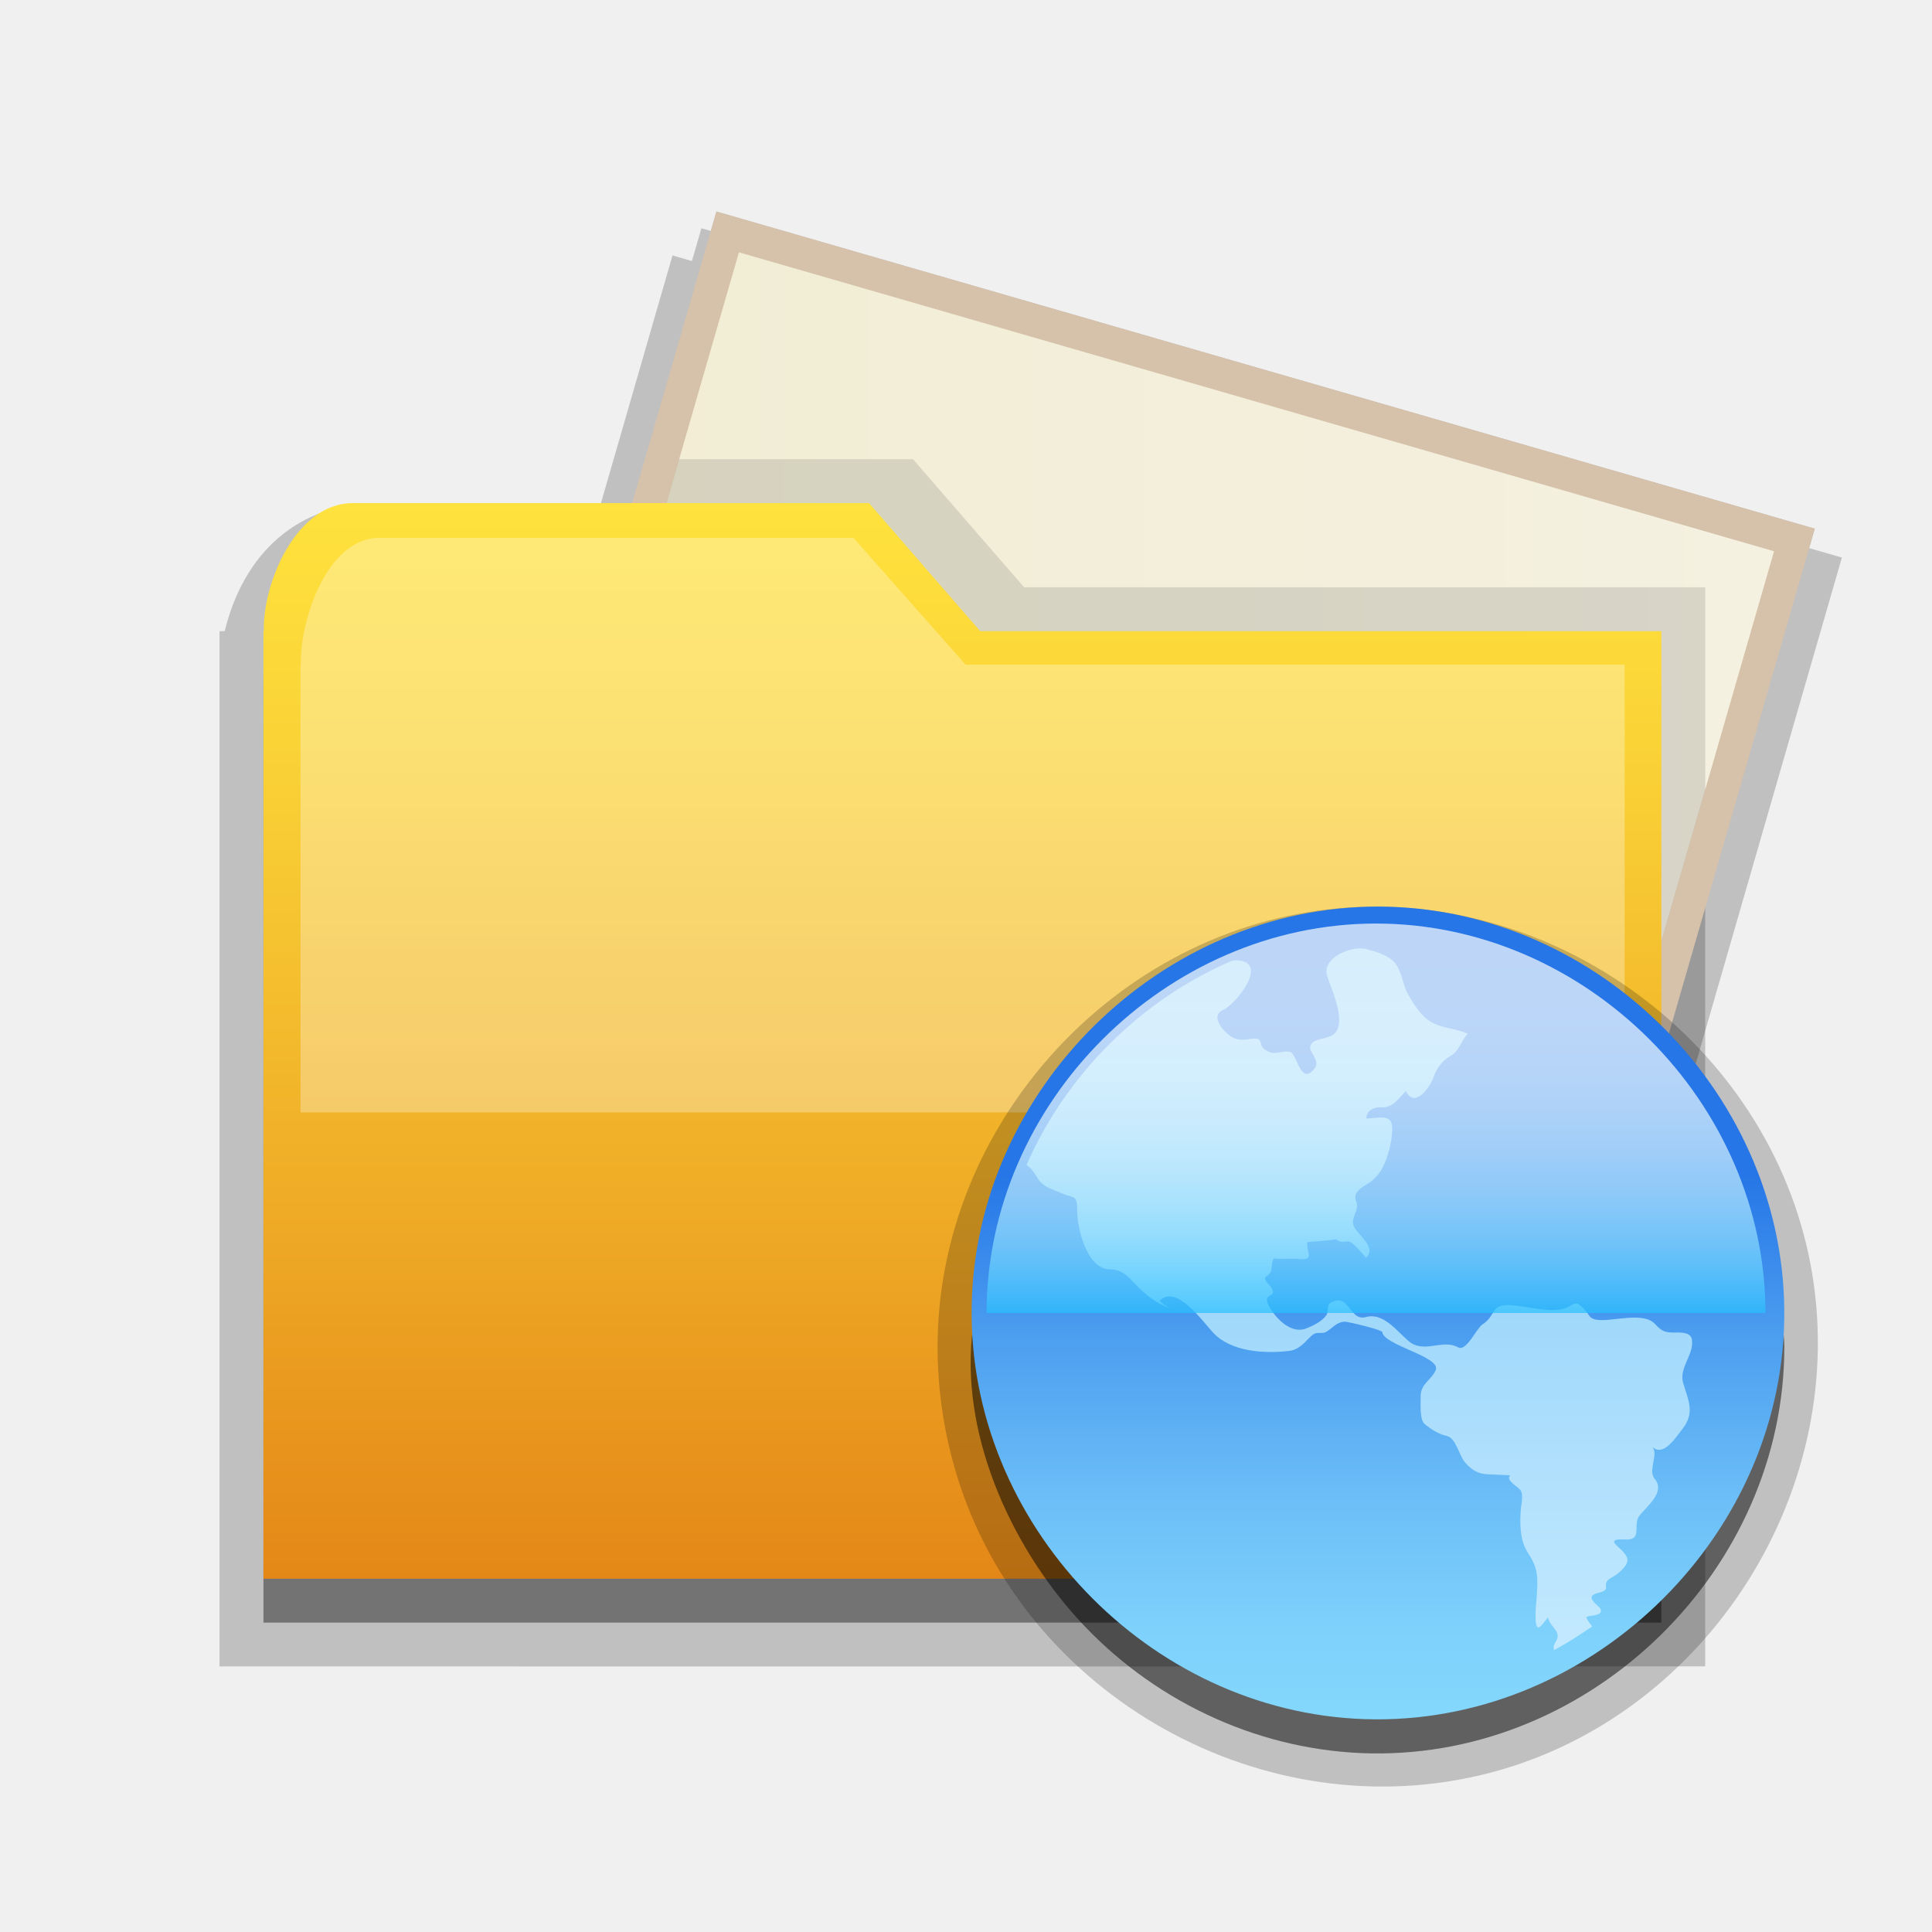
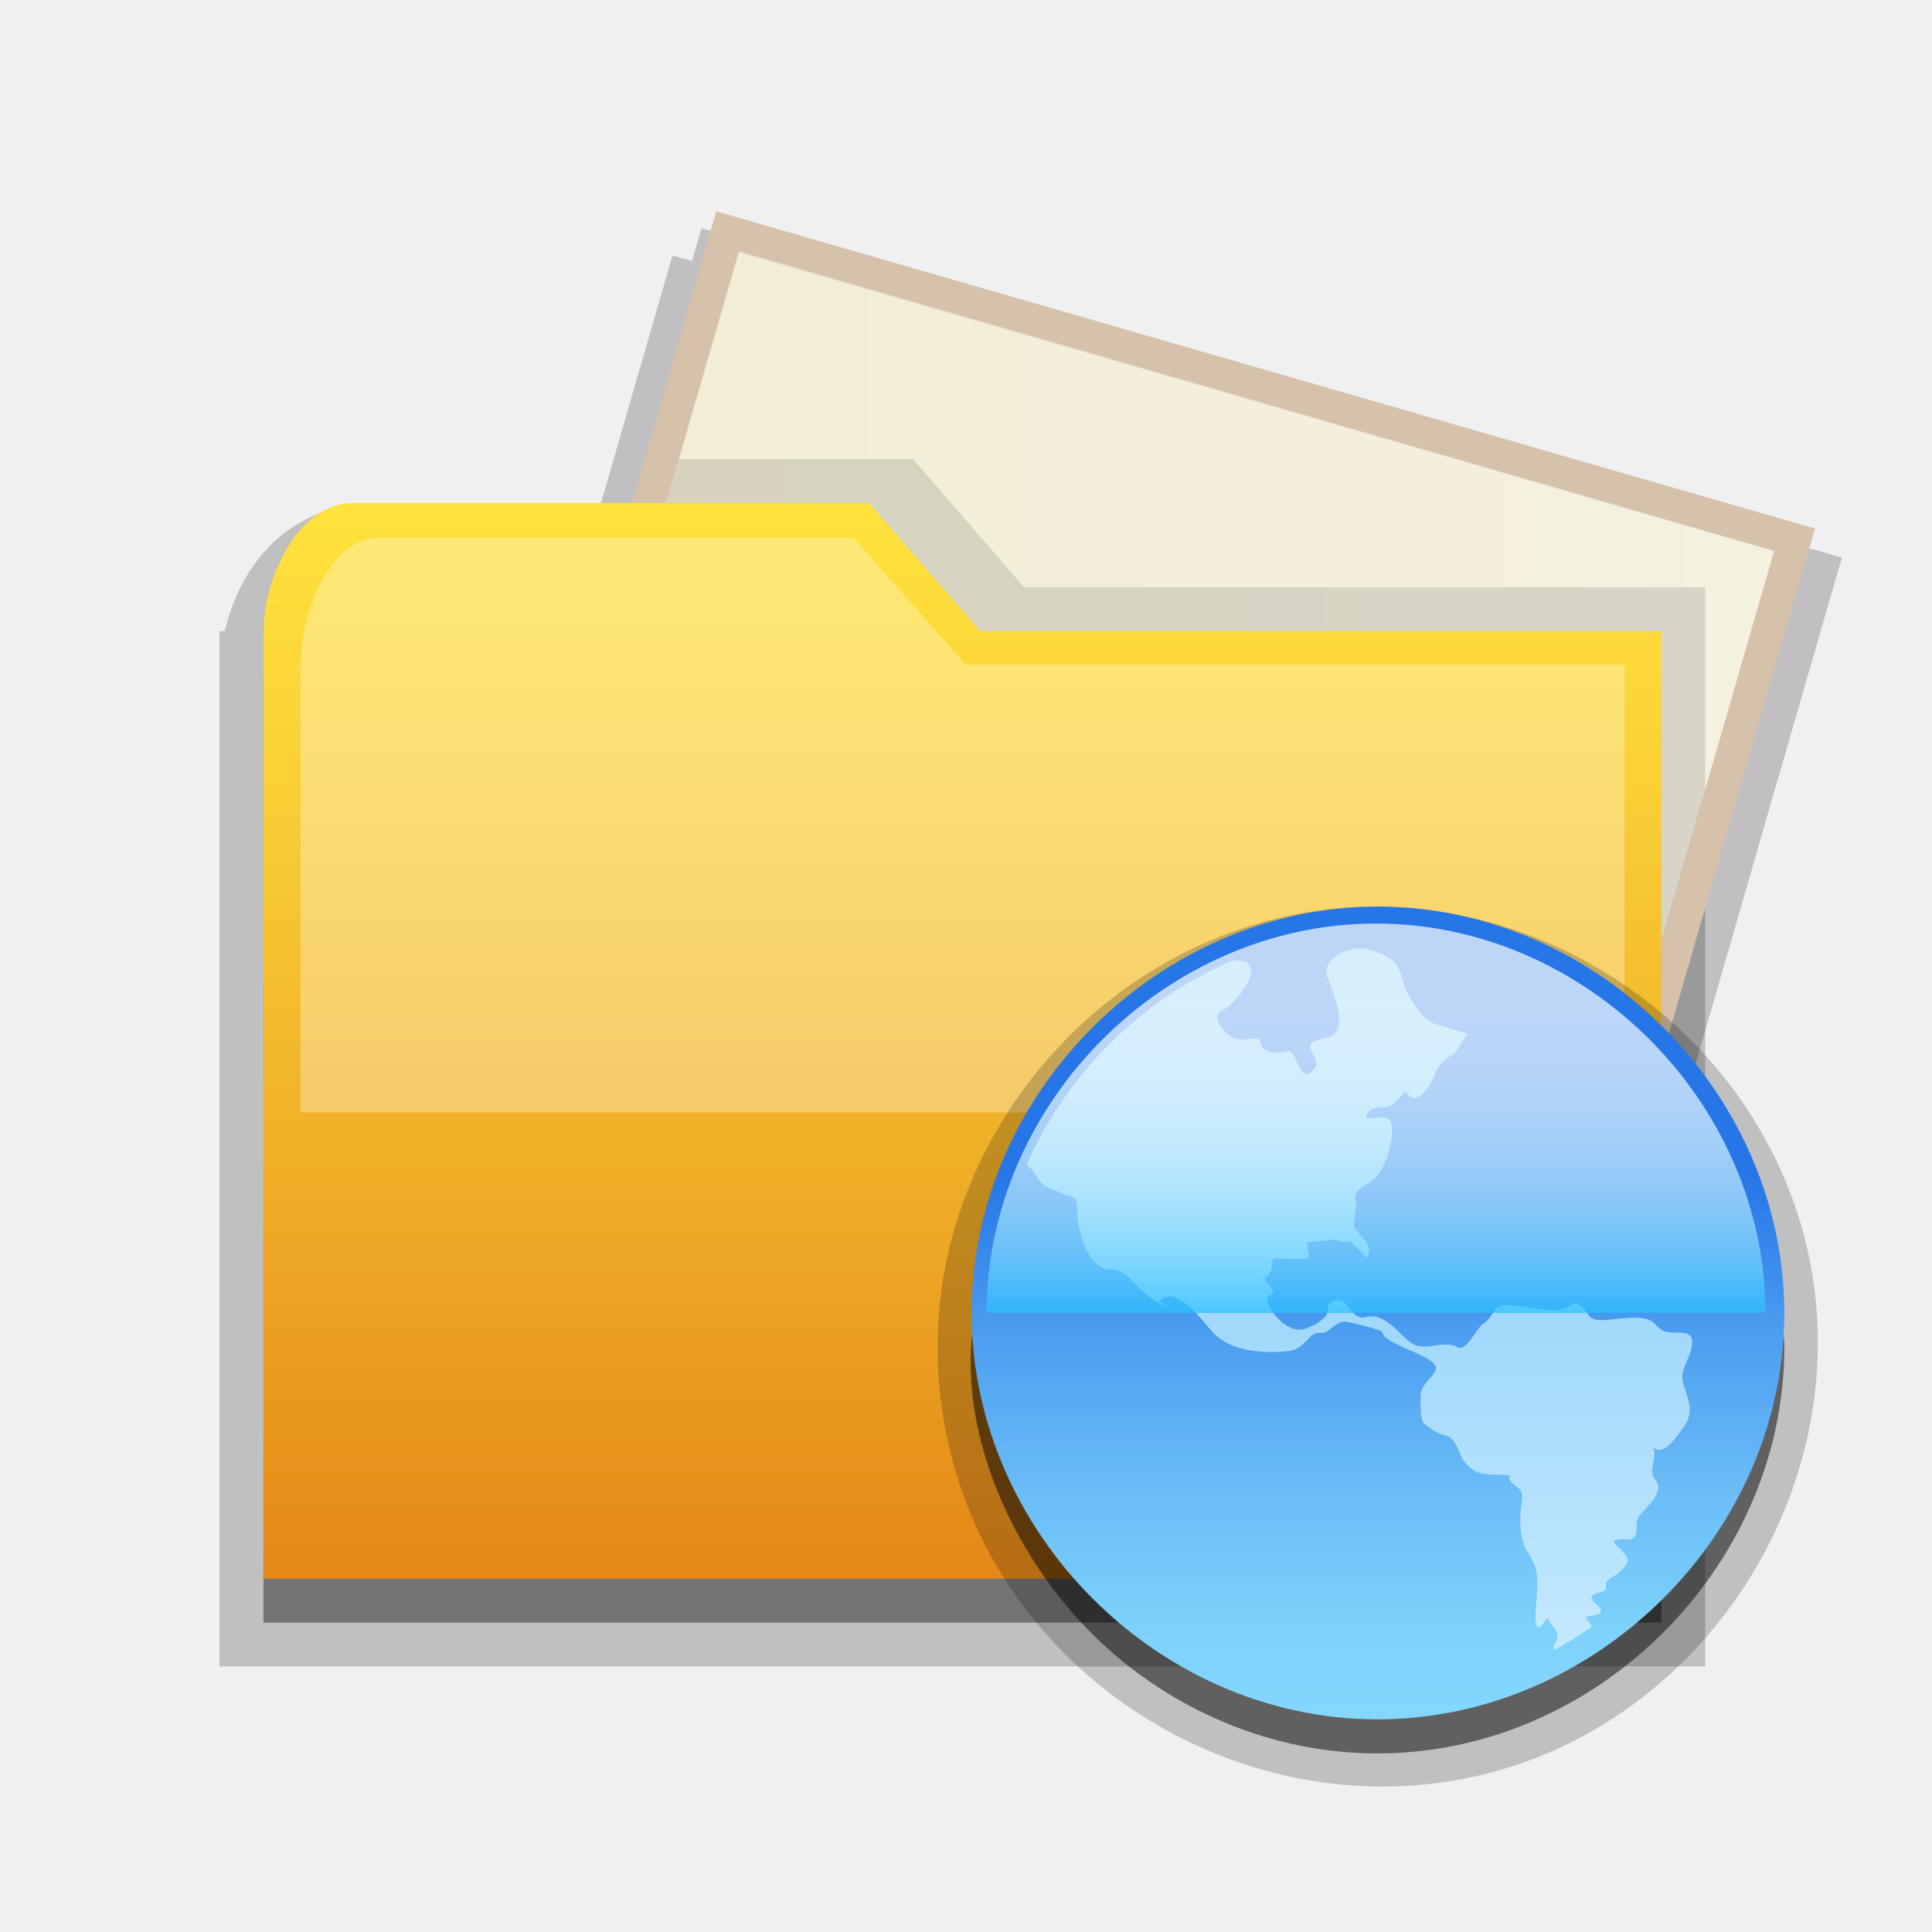
- <svg xmlns="http://www.w3.org/2000/svg" xmlns:xlink="http://www.w3.org/1999/xlink" contentScriptType="text/ecmascript" zoomAndPan="magnify" baseProfile="tiny" contentStyleType="text/css" version="1.1" width="44px" preserveAspectRatio="xMidYMid meet" viewBox="0 0 44 44" height="44px" x="0px" y="0px">
-   <g>
-     <g>
-       <g>
-         <rect width="44" fill="none" height="44" />
-         <path d="M 35.898 14.374 L 35.898 14.374 C 31.523 14.375 27.15 14.375 22.777 14.375 L 20.247 11.458 C 17.75 11.458 15.252 11.458 12.755 11.458 C 11.37 11.458 9.985 11.458 8.6 11.458 C 6.792 11.458 5.553 12.589 5.117 14.375 L 4.999 14.375 C 4.999 22.234 4.999 30.093 4.999 37.951 C 13.558 37.951 22.118 37.956 30.677 37.952 C 33.397 37.951 36.115 37.95 38.835 37.95 C 38.835 30.092 38.835 22.233 38.835 14.374 L 35.898 14.374 " fill-opacity="0.2" />
-         <path d="M 35.898 15.375 C 31.374 15.375 26.847 15.375 22.324 15.375 L 19.792 12.458 L 8.031 12.458 C 6.738 12.458 5.976 14.3 6.009 15.375 L 6.0 15.375 C 6.0 22.568 6.0 29.761 6.0 36.954 C 14.738 36.954 23.477 36.954 32.213 36.954 C 34.087 36.954 35.962 36.954 37.836 36.954 C 37.836 29.761 37.836 22.568 37.836 15.375 L 35.898 15.375 " fill-opacity="0.4" />
-         <g>
-           <path d="M 41.202 12.483 L 41.33 12.04 L 16.316 4.817 L 16.188 5.26 L 15.974 5.198 L 15.758 5.945 L 15.316 5.817 L 9.767 25.025 L 10.207 25.152 L 10.146 25.363 L 10.628 25.504 L 36.12 32.873 L 36.469 31.67 L 41.948 12.698 L 41.202 12.483 z M 35.438 31.633 L 35.0 31.505 L 35.066 31.266 L 35.506 31.393 L 35.438 31.633 z " fill-opacity="0.2" />
-           <polygon fill="#d6c1aa" points="16.316,4.817 10.767,24.025 35.781,31.254 35.988,30.532 41.33,12.04     " />
-           <linearGradient x1="291.695" gradientTransform="matrix(1 0 0 -1 -280 -1598)" y1="-1616.036" x2="320.402" gradientUnits="userSpaceOnUse" y2="-1616.036" xlink:type="simple" xlink:actuate="onLoad" id="SVGID_1_" xlink:show="other">
-             <stop stop-color="#e8e0b5" offset="0" />
-             <stop stop-color="#ede7cc" offset="1" />
-           </linearGradient>
-           <polygon fill="url(#SVGID_1_)" points="35.271,30.325 11.696,23.516 16.828,5.747 40.402,12.555     " />
-           <g>
-             <path d="M 38.836 13.375 L 36.898 13.375 L 29.527 13.375 L 29.525 13.375 L 23.324 13.375 L 20.792 10.458 L 15.467 10.458 L 11.696 23.516 L 35.272 30.329 L 38.836 17.983 C 38.836 16.98 38.836 16.08 38.836 15.348 C 38.836 14.134 38.836 13.375 38.836 13.375 z " fill-opacity="0.2" />
-           </g>
-           <rect x="15.064" y="8.97" fill-opacity="0.4" transform="matrix(-0.9607 -0.2775 0.2775 -0.9607 49.8178 34.2379)" fill="#ffffff" width="24.536" height="9.248" />
-         </g>
-         <linearGradient x1="301.918" gradientTransform="matrix(1 0 0 -1 -280 -1598)" y1="-1609.458" x2="301.918" gradientUnits="userSpaceOnUse" y2="-1633.954" xlink:type="simple" xlink:actuate="onLoad" id="SVGID_2_" xlink:show="other">
-           <stop stop-color="#ffe23d" offset="0" />
-           <stop stop-color="#fad337" offset="0.224" />
-           <stop stop-color="#efab26" offset="0.654" />
-           <stop stop-color="#e48717" offset="1" />
-         </linearGradient>
-         <path fill="url(#SVGID_2_)" d="M 35.898 14.375 C 31.374 14.375 26.847 14.375 22.324 14.375 L 19.792 11.458 L 8.031 11.458 C 6.738 11.458 5.976 13.3 6.009 14.375 L 6.0 14.375 C 6.0 21.568 6.0 28.761 6.0 35.954 C 14.738 35.954 23.477 35.954 32.213 35.954 C 34.087 35.954 35.962 35.954 37.836 35.954 C 37.836 28.761 37.836 21.568 37.836 14.375 L 35.898 14.375 " />
-         <path fill="#ffffff" d="M 34.457 15.137 C 30.302 15.137 26.146 15.137 21.991 15.137 L 19.437 12.25 L 8.637 12.25 C 7.427 12.25 6.82 14.182 6.852 15.137 L 6.844 15.137 C 6.844 18.536 6.844 21.935 6.844 25.334 C 13.792 25.334 20.74 25.334 27.687 25.334 C 30.791 25.334 33.894 25.334 37.0 25.334 C 37.0 21.935 37.0 18.536 37.0 15.137 L 34.457 15.137 " fill-opacity="0.3" />
-       </g>
-     </g>
-     <g>
-       <path d="M 21.353 30.672 C 21.353 25.598 25.419 21.136 30.475 20.687 C 35.595 20.232 40.458 23.961 41.278 29.048 C 42.097 34.125 38.728 39.249 33.71 40.43 C 28.558 41.642 23.124 38.457 21.717 33.345 C 21.475 32.475 21.353 31.573 21.353 30.672 " fill-opacity="0.2" />
-       <path d="M 40.637 30.675 C 40.637 35.73 36.282 40.017 31.227 39.932 C 28.768 39.892 26.401 38.816 24.708 37.042 C 23.106 35.366 21.906 32.817 22.133 30.448 C 22.272 28.98 23.762 28.193 25.004 27.761 C 26.51 27.235 28.141 27.009 29.724 26.883 C 32.077 26.698 34.495 26.821 36.768 27.478 C 38.272 27.913 40.637 28.765 40.637 30.675 " fill-opacity="0.5" />
-       <linearGradient x1="1081.394" gradientTransform="matrix(1 0 0 1 -1050.011 -3832.024)" y1="3871.181" x2="1081.394" gradientUnits="userSpaceOnUse" y2="3852.672" xlink:type="simple" xlink:actuate="onLoad" id="SVGID_3_" xlink:show="other">
-         <stop stop-color="#84d8fd" offset="0" />
-         <stop stop-color="#7dd1fb" offset="0.113" />
-         <stop stop-color="#6bbef7" offset="0.275" />
-         <stop stop-color="#4d9ff0" offset="0.468" />
-         <stop stop-color="#2676e7" offset="0.67" />
-         <stop stop-color="#2676e7" offset="1" />
-       </linearGradient>
-       <path fill="url(#SVGID_3_)" d="M 31.38 20.647 C 36.433 20.647 40.721 25.0 40.635 30.055 C 40.55 35.107 36.127 39.323 31.076 39.152 C 26.145 38.986 22.046 34.688 22.129 29.75 C 22.21 24.813 26.444 20.647 31.38 20.647 " />
-       <linearGradient x1="254.96" gradientTransform="matrix(1 0 0 1 -224 -1496)" y1="1534.014" x2="254.96" gradientUnits="userSpaceOnUse" y2="1517.588" xlink:type="simple" xlink:actuate="onLoad" id="SVGID_4_" xlink:show="other">
-         <stop stop-color="#c5eaff" offset="0" />
-         <stop stop-color="#7ac6f7" offset="1" />
-       </linearGradient>
-       <path fill="url(#SVGID_4_)" d="M 38.533 30.51 C 38.512 30.345 38.292 30.345 38.168 30.348 C 37.924 30.352 37.853 30.327 37.687 30.149 C 37.44 29.88 36.769 30.082 36.441 30.064 C 36.174 30.047 36.225 29.963 36.068 29.804 C 35.868 29.605 35.868 29.705 35.674 29.783 C 35.334 29.922 34.753 29.74 34.383 29.722 C 33.942 29.704 34.078 29.962 33.76 30.164 C 33.628 30.252 33.396 30.787 33.209 30.685 C 32.844 30.482 32.427 30.846 32.072 30.536 C 31.807 30.307 31.498 29.885 31.108 29.995 C 30.728 30.099 30.737 29.438 30.313 29.662 C 30.199 29.722 30.268 29.858 30.21 29.947 C 30.113 30.094 29.907 30.192 29.75 30.254 C 29.404 30.392 29.059 30.03 28.904 29.753 C 28.713 29.408 29.14 29.586 28.934 29.301 C 28.897 29.249 28.752 29.131 28.84 29.07 C 29.033 28.938 28.911 28.838 29.012 28.656 C 28.995 28.68 29.457 28.666 29.502 28.666 C 29.582 28.666 29.826 28.728 29.807 28.569 C 29.804 28.542 29.741 28.286 29.785 28.286 C 29.86 28.286 30.44 28.234 30.427 28.22 C 30.488 28.296 30.608 28.288 30.69 28.271 C 30.8 28.25 31.045 28.58 31.11 28.645 C 31.367 28.407 30.915 28.125 30.831 27.921 C 30.75 27.728 30.972 27.56 30.888 27.368 C 30.797 27.154 31.008 27.044 31.166 26.947 C 31.442 26.779 31.568 26.462 31.646 26.16 C 31.683 25.997 31.713 25.826 31.704 25.66 C 31.687 25.354 31.359 25.473 31.118 25.473 C 31.119 25.285 31.295 25.211 31.46 25.218 C 31.73 25.232 31.848 25.015 32.017 24.849 C 32.228 25.272 32.588 24.722 32.648 24.533 C 32.711 24.341 32.851 24.147 33.033 24.048 C 33.237 23.937 33.276 23.699 33.43 23.542 C 33.188 23.437 32.918 23.42 32.676 23.318 C 32.393 23.198 32.204 22.884 32.057 22.625 C 31.934 22.399 31.931 22.105 31.748 21.908 C 31.598 21.746 31.312 21.665 31.108 21.613 C 30.793 21.532 30.094 21.806 30.225 22.231 C 30.303 22.491 30.734 23.363 30.324 23.588 C 30.199 23.658 29.91 23.653 29.847 23.807 C 29.784 23.958 30.088 24.143 29.937 24.335 C 29.616 24.75 29.54 23.982 29.376 23.955 C 29.155 23.914 29.036 24.073 28.796 23.895 C 28.646 23.787 28.796 23.616 28.496 23.659 C 28.257 23.694 28.128 23.7 27.938 23.529 C 27.806 23.411 27.587 23.12 27.848 23.006 C 28.12 22.888 28.852 22.002 28.27 21.882 C 28.201 21.868 28.131 21.869 28.06 21.879 C 25.987 22.77 24.289 24.456 23.38 26.527 C 23.457 26.59 23.53 26.662 23.596 26.776 C 23.753 27.046 23.891 27.047 24.155 27.166 C 24.462 27.301 24.532 27.196 24.532 27.56 C 24.532 27.991 24.757 28.908 25.28 28.908 C 25.579 28.908 25.72 29.11 25.914 29.304 C 26.14 29.532 26.372 29.697 26.675 29.807 C 26.575 29.764 26.487 29.703 26.408 29.625 C 26.791 29.244 27.365 30.065 27.628 30.35 C 28.036 30.788 28.796 30.834 29.372 30.765 C 29.531 30.744 29.662 30.634 29.768 30.52 C 29.931 30.353 29.94 30.354 30.107 30.357 C 30.283 30.361 30.413 30.066 30.671 30.105 C 30.769 30.119 31.475 30.284 31.481 30.339 C 31.517 30.64 32.835 30.899 32.696 31.208 C 32.596 31.429 32.353 31.521 32.355 31.793 C 32.359 31.934 32.324 32.329 32.444 32.43 C 32.593 32.553 32.759 32.66 32.945 32.701 C 33.161 32.748 33.228 33.145 33.362 33.301 C 33.521 33.489 33.676 33.576 33.913 33.577 C 33.949 33.579 34.39 33.599 34.39 33.599 C 34.296 33.709 34.523 33.83 34.614 33.92 C 34.701 34.006 34.652 34.233 34.639 34.341 C 34.609 34.669 34.608 35.076 34.796 35.362 C 35.046 35.738 35.023 35.941 34.997 36.38 C 34.991 36.47 34.922 37.04 35.03 37.064 C 35.083 37.076 35.218 36.873 35.255 36.836 C 35.298 37.075 35.599 37.148 35.416 37.415 C 35.383 37.464 35.378 37.522 35.391 37.581 C 35.692 37.419 35.98 37.237 36.262 37.04 C 36.21 36.978 36.127 36.869 36.133 36.831 C 36.133 36.785 36.532 36.818 36.451 36.644 C 36.407 36.556 36.088 36.383 36.347 36.29 C 36.411 36.268 36.593 36.254 36.576 36.139 C 36.551 35.952 36.722 35.942 36.851 35.831 C 37.162 35.562 37.113 35.465 36.828 35.207 C 36.621 35.021 36.95 35.065 37.064 35.062 C 37.396 35.055 37.188 34.72 37.333 34.526 C 37.489 34.313 37.94 33.987 37.687 33.684 C 37.516 33.483 37.79 33.113 37.624 32.945 C 37.882 33.204 38.181 32.712 38.314 32.546 C 38.608 32.173 38.451 31.9 38.333 31.497 C 38.232 31.144 38.581 30.861 38.533 30.51 z " />
-       <linearGradient x1="1081.35" gradientTransform="matrix(1 0 0 1 -1050.011 -3832.024)" y1="3861.914" x2="1081.35" gradientUnits="userSpaceOnUse" y2="3853.046" xlink:type="simple" xlink:actuate="onLoad" id="SVGID_5_" xlink:show="other">
-         <stop stop-color="#26bfff" offset="0" />
-         <stop stop-color="#43c8ff" offset="0.046" />
-         <stop stop-color="#6fd5ff" offset="0.126" />
-         <stop stop-color="#96e0ff" offset="0.211" />
-         <stop stop-color="#b6eaff" offset="0.302" />
-         <stop stop-color="#d1f1ff" offset="0.399" />
-         <stop stop-color="#e5f7ff" offset="0.504" />
-         <stop stop-color="#f4fcff" offset="0.623" />
-         <stop stop-color="#fcfeff" offset="0.767" />
-         <stop stop-color="#ffffff" offset="1" />
-       </linearGradient>
-       <path fill="url(#SVGID_5_)" d="M 22.469 29.902 C 22.469 25.115 26.551 21.033 31.337 21.033 C 36.125 21.033 40.207 25.116 40.207 29.902 C 34.295 29.902 28.383 29.902 22.469 29.902 " fill-opacity="0.7" />
-     </g>
-   </g>
+ <svg xmlns="http://www.w3.org/2000/svg" xmlns:xlink="http://www.w3.org/1999/xlink" contentScriptType="text/ecmascript" baseProfile="tiny" width="44" height="44">
+   <rect width="44" height="44" fill="none" />
+   <path d="M35.898 14.374c-4.375.001-8.748.001-13.121.001l-2.53-2.917h-11.647c-1.808 0-3.047 1.131-3.483 2.917h-.118v23.576c8.559 0 17.119.005 25.678.001 2.72-.001 5.438-.002 8.158-.002v-23.576h-2.937" fill-opacity=".2" />
+   <path d="M35.898 15.375h-13.574l-2.532-2.917h-11.761c-1.293 0-2.055 1.842-2.022 2.917h-.009v21.579h31.836v-21.579h-1.938" fill-opacity=".4" />
+   <path d="M41.202 12.483l.128-.443-25.014-7.223-.128.443-.214-.062-.216.747-.442-.128-5.549 19.208.44.127-.061.211.482.141 25.492 7.369.349-1.203 5.479-18.972-.746-.215zm-5.764 19.15l-.438-.128.066-.239.44.127-.068.24z" fill-opacity=".2" />
+   <polygon fill="#d6c1aa" points="16.316,4.817 10.767,24.025 35.781,31.254 35.988,30.532 41.33,12.04" />
+   <linearGradient x1="291.695" gradientTransform="matrix(1 0 0 -1 -280 -1598)" y1="-1616.036" x2="320.402" gradientUnits="userSpaceOnUse" y2="-1616.036" xlink:type="simple" xlink:actuate="onLoad" id="a" xlink:show="other">
+     <stop stop-color="#e8e0b5" offset="0" />
+     <stop stop-color="#ede7cc" offset="1" />
+   </linearGradient>
+   <polygon fill="url(#a)" points="35.271,30.325 11.696,23.516 16.828,5.747 40.402,12.555" />
+   <path d="M38.836 13.375h-15.512l-2.532-2.917h-5.325l-3.771 13.058 23.576 6.813 3.564-12.346v-4.608z" fill-opacity=".2" />
+   <rect x="15.064" y="8.97" fill-opacity=".4" transform="matrix(-.961 -.278 .278 -.961 49.818 34.238)" fill="#fff" width="24.536" height="9.248" />
+   <linearGradient x1="301.918" gradientTransform="matrix(1 0 0 -1 -280 -1598)" y1="-1609.458" x2="301.918" gradientUnits="userSpaceOnUse" y2="-1633.954" xlink:type="simple" xlink:actuate="onLoad" id="b" xlink:show="other">
+     <stop stop-color="#ffe23d" offset="0" />
+     <stop stop-color="#fad337" offset=".224" />
+     <stop stop-color="#efab26" offset=".654" />
+     <stop stop-color="#e48717" offset="1" />
+   </linearGradient>
+   <path fill="url(#b)" d="M35.898 14.375h-13.574l-2.532-2.917h-11.761c-1.293 0-2.055 1.842-2.022 2.917h-.009v21.579h31.836v-21.579h-1.938" />
+   <path fill="#fff" d="M34.457 15.137h-12.466l-2.554-2.887h-10.8c-1.21 0-1.817 1.932-1.785 2.887h-.008v10.197h30.156v-10.197h-2.543" fill-opacity=".3" />
+   <path d="M21.353 30.672c0-5.074 4.066-9.536 9.122-9.985 5.12-.455 9.983 3.274 10.803 8.361.819 5.077-2.55 10.201-7.568 11.382-5.152 1.212-10.586-1.973-11.993-7.085-.242-.87-.364-1.772-.364-2.673" fill-opacity=".2" />
+   <path d="M40.637 30.675c0 5.055-4.355 9.342-9.41 9.257-2.459-.04-4.826-1.116-6.519-2.89-1.602-1.676-2.802-4.225-2.575-6.594.139-1.468 1.629-2.255 2.871-2.687 1.506-.526 3.137-.752 4.72-.878 2.353-.185 4.771-.062 7.044.595 1.504.435 3.869 1.287 3.869 3.197" fill-opacity=".5" />
+   <linearGradient x1="1081.394" gradientTransform="translate(-1050.011 -3832.024)" y1="3871.181" x2="1081.394" gradientUnits="userSpaceOnUse" y2="3852.672" xlink:type="simple" xlink:actuate="onLoad" id="c" xlink:show="other">
+     <stop stop-color="#84d8fd" offset="0" />
+     <stop stop-color="#7dd1fb" offset=".113" />
+     <stop stop-color="#6bbef7" offset=".275" />
+     <stop stop-color="#4d9ff0" offset=".468" />
+     <stop stop-color="#2676e7" offset=".67" />
+     <stop stop-color="#2676e7" offset="1" />
+   </linearGradient>
+   <path fill="url(#c)" d="M31.38 20.647c5.053 0 9.341 4.353 9.255 9.408-.085 5.052-4.508 9.268-9.559 9.097-4.931-.166-9.03-4.464-8.947-9.402.081-4.937 4.315-9.103 9.251-9.103" />
+   <linearGradient x1="254.96" gradientTransform="translate(-224 -1496)" y1="1534.014" x2="254.96" gradientUnits="userSpaceOnUse" y2="1517.588" xlink:type="simple" xlink:actuate="onLoad" id="d" xlink:show="other">
+     <stop stop-color="#c5eaff" offset="0" />
+     <stop stop-color="#7ac6f7" offset="1" />
+   </linearGradient>
+   <path fill="url(#d)" d="M38.533 30.51c-.021-.165-.241-.165-.365-.162-.244.004-.315-.021-.481-.199-.247-.269-.918-.067-1.246-.085-.267-.017-.216-.101-.373-.26-.2-.199-.2-.099-.394-.021-.34.139-.921-.043-1.291-.061-.441-.018-.305.24-.623.442-.132.088-.364.623-.551.521-.365-.203-.782.161-1.137-.149-.265-.229-.574-.651-.964-.541-.38.104-.371-.557-.795-.333-.114.06-.045.196-.103.285-.097.147-.303.245-.46.307-.346.138-.691-.224-.846-.501-.191-.345.236-.167.03-.452-.037-.052-.182-.17-.094-.231.193-.132.071-.232.172-.414-.017.024.445.01.49.01.08 0 .324.062.305-.097-.003-.027-.066-.283-.022-.283.075 0 .655-.052.642-.066.061.076.181.068.263.051.11-.021.355.309.42.374.257-.238-.195-.52-.279-.724l.057-.553c-.091-.214.12-.324.278-.421.276-.168.402-.485.48-.787.037-.163.067-.334.058-.5-.017-.306-.345-.187-.586-.187.001-.188.177-.262.342-.255.27.014.388-.203.557-.369.211.423.571-.127.631-.316.063-.192.203-.386.385-.485.204-.111.243-.349.397-.506l-.754-.224c-.283-.12-.472-.434-.619-.693-.123-.226-.126-.52-.309-.717-.15-.162-.436-.243-.64-.295-.315-.081-1.014.193-.883.618.078.26.509 1.132.099 1.357-.125.07-.414.065-.477.219-.063.151.241.336.09.528-.321.415-.397-.353-.561-.38-.221-.041-.34.118-.58-.06-.15-.108 0-.279-.3-.236-.239.035-.368.041-.558-.13-.132-.118-.351-.409-.09-.523.272-.118 1.004-1.004.422-1.124l-.21-.003c-2.073.891-3.771 2.577-4.68 4.648.077.063.15.135.216.249.157.27.295.271.559.39.307.135.377.03.377.394 0 .431.225 1.348.748 1.348.299 0 .44.202.634.396.226.228.458.393.761.503-.1-.043-.188-.104-.267-.182.383-.381.957.44 1.22.725.408.438 1.168.484 1.744.415.159-.021.29-.131.396-.245.163-.167.172-.166.339-.163.176.004.306-.291.564-.252.098.014.804.179.81.234.036.301 1.354.56 1.215.869-.1.221-.343.313-.341.585.004.141-.031.536.089.637.149.123.315.23.501.271.216.047.283.444.417.6.159.188.314.275.551.276l.477.022c-.094.11.133.231.224.321.087.086.038.313.025.421-.03.328-.031.735.157 1.021.25.376.227.579.201 1.018-.006.09-.075.66.033.684.053.012.188-.191.225-.228.043.239.344.312.161.579-.033.049-.038.107-.025.166.301-.162.589-.344.871-.541-.052-.062-.135-.171-.129-.209 0-.046.399-.013.318-.187-.044-.088-.363-.261-.104-.354.064-.022.246-.036.229-.151-.025-.187.146-.197.275-.308.311-.269.262-.366-.023-.624-.207-.186.122-.142.236-.145.332-.007.124-.342.269-.536.156-.213.607-.539.354-.842-.171-.201.103-.571-.063-.739.258.259.557-.233.69-.399.294-.373.137-.646.019-1.049-.101-.353.248-.636.2-.987z" />
+   <linearGradient x1="1081.35" gradientTransform="translate(-1050.011 -3832.024)" y1="3861.914" x2="1081.35" gradientUnits="userSpaceOnUse" y2="3853.046" xlink:type="simple" xlink:actuate="onLoad" id="e" xlink:show="other">
+     <stop stop-color="#26bfff" offset="0" />
+     <stop stop-color="#43c8ff" offset=".046" />
+     <stop stop-color="#6fd5ff" offset=".126" />
+     <stop stop-color="#96e0ff" offset=".211" />
+     <stop stop-color="#b6eaff" offset=".302" />
+     <stop stop-color="#d1f1ff" offset=".399" />
+     <stop stop-color="#e5f7ff" offset=".504" />
+     <stop stop-color="#f4fcff" offset=".623" />
+     <stop stop-color="#fcfeff" offset=".767" />
+     <stop stop-color="#fff" offset="1" />
+   </linearGradient>
+   <path fill="url(#e)" d="M22.469 29.902c0-4.787 4.082-8.869 8.868-8.869 4.788 0 8.87 4.083 8.87 8.869h-17.738" fill-opacity=".7" />
</svg>
